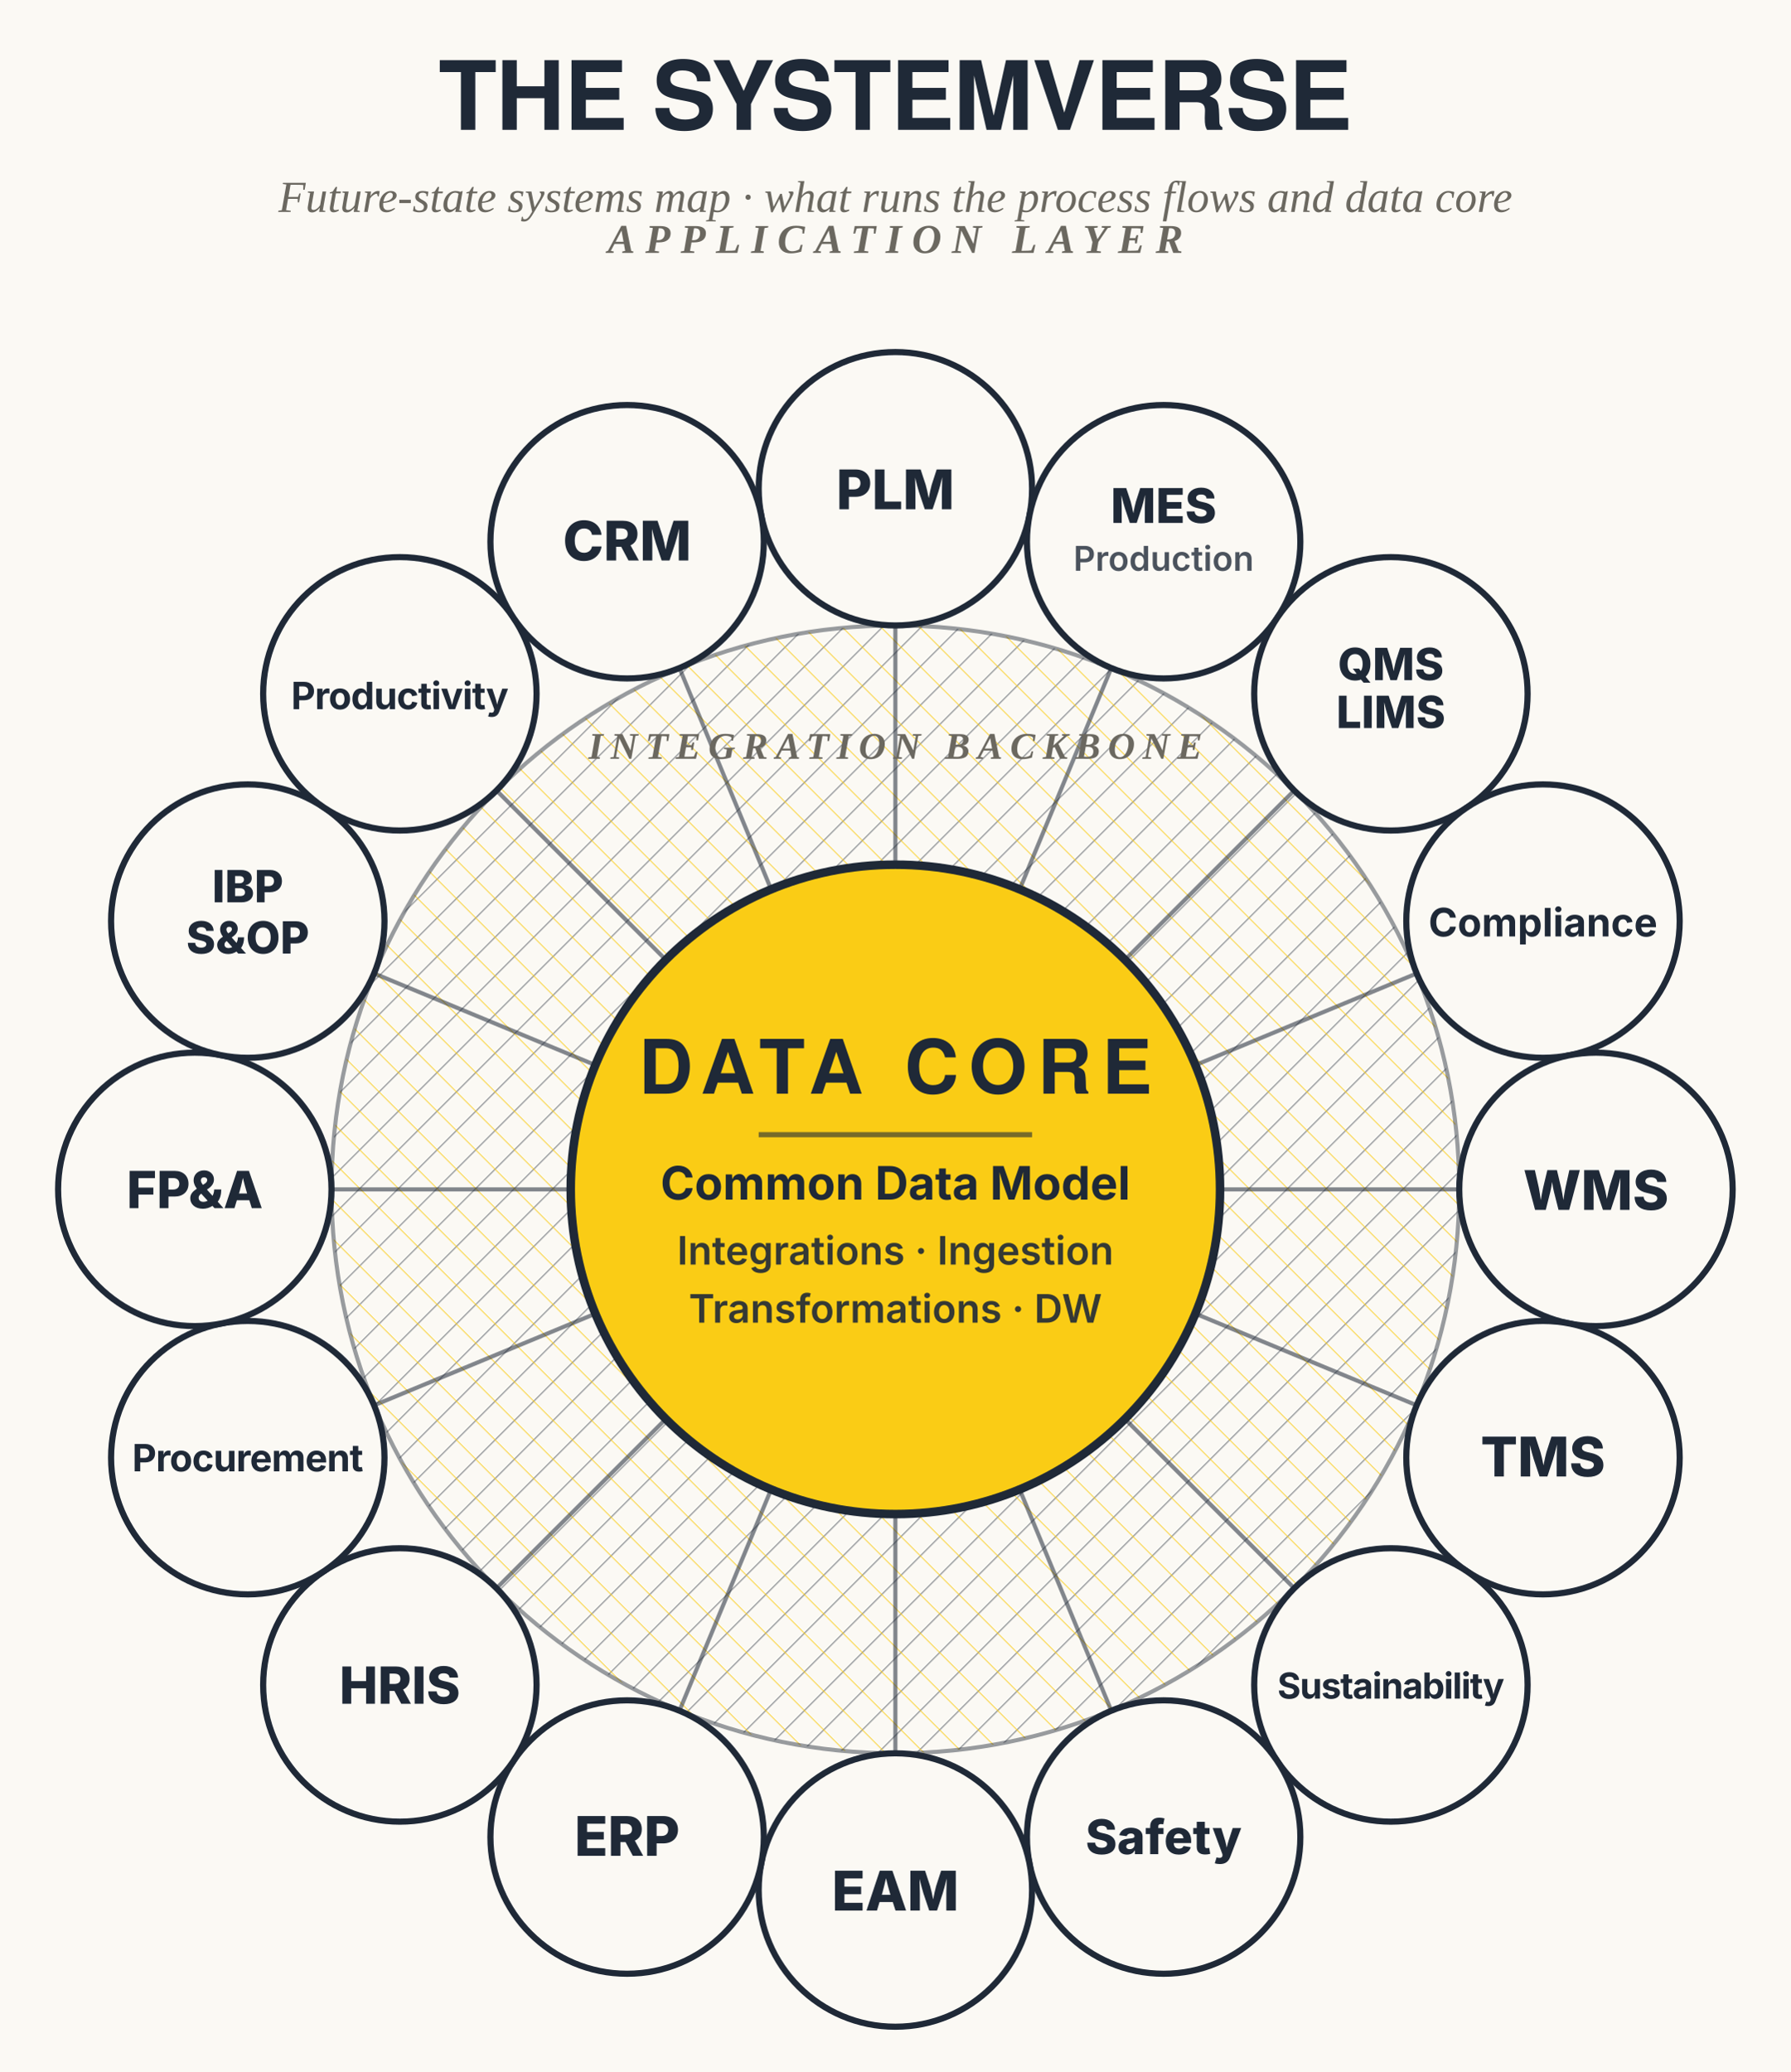
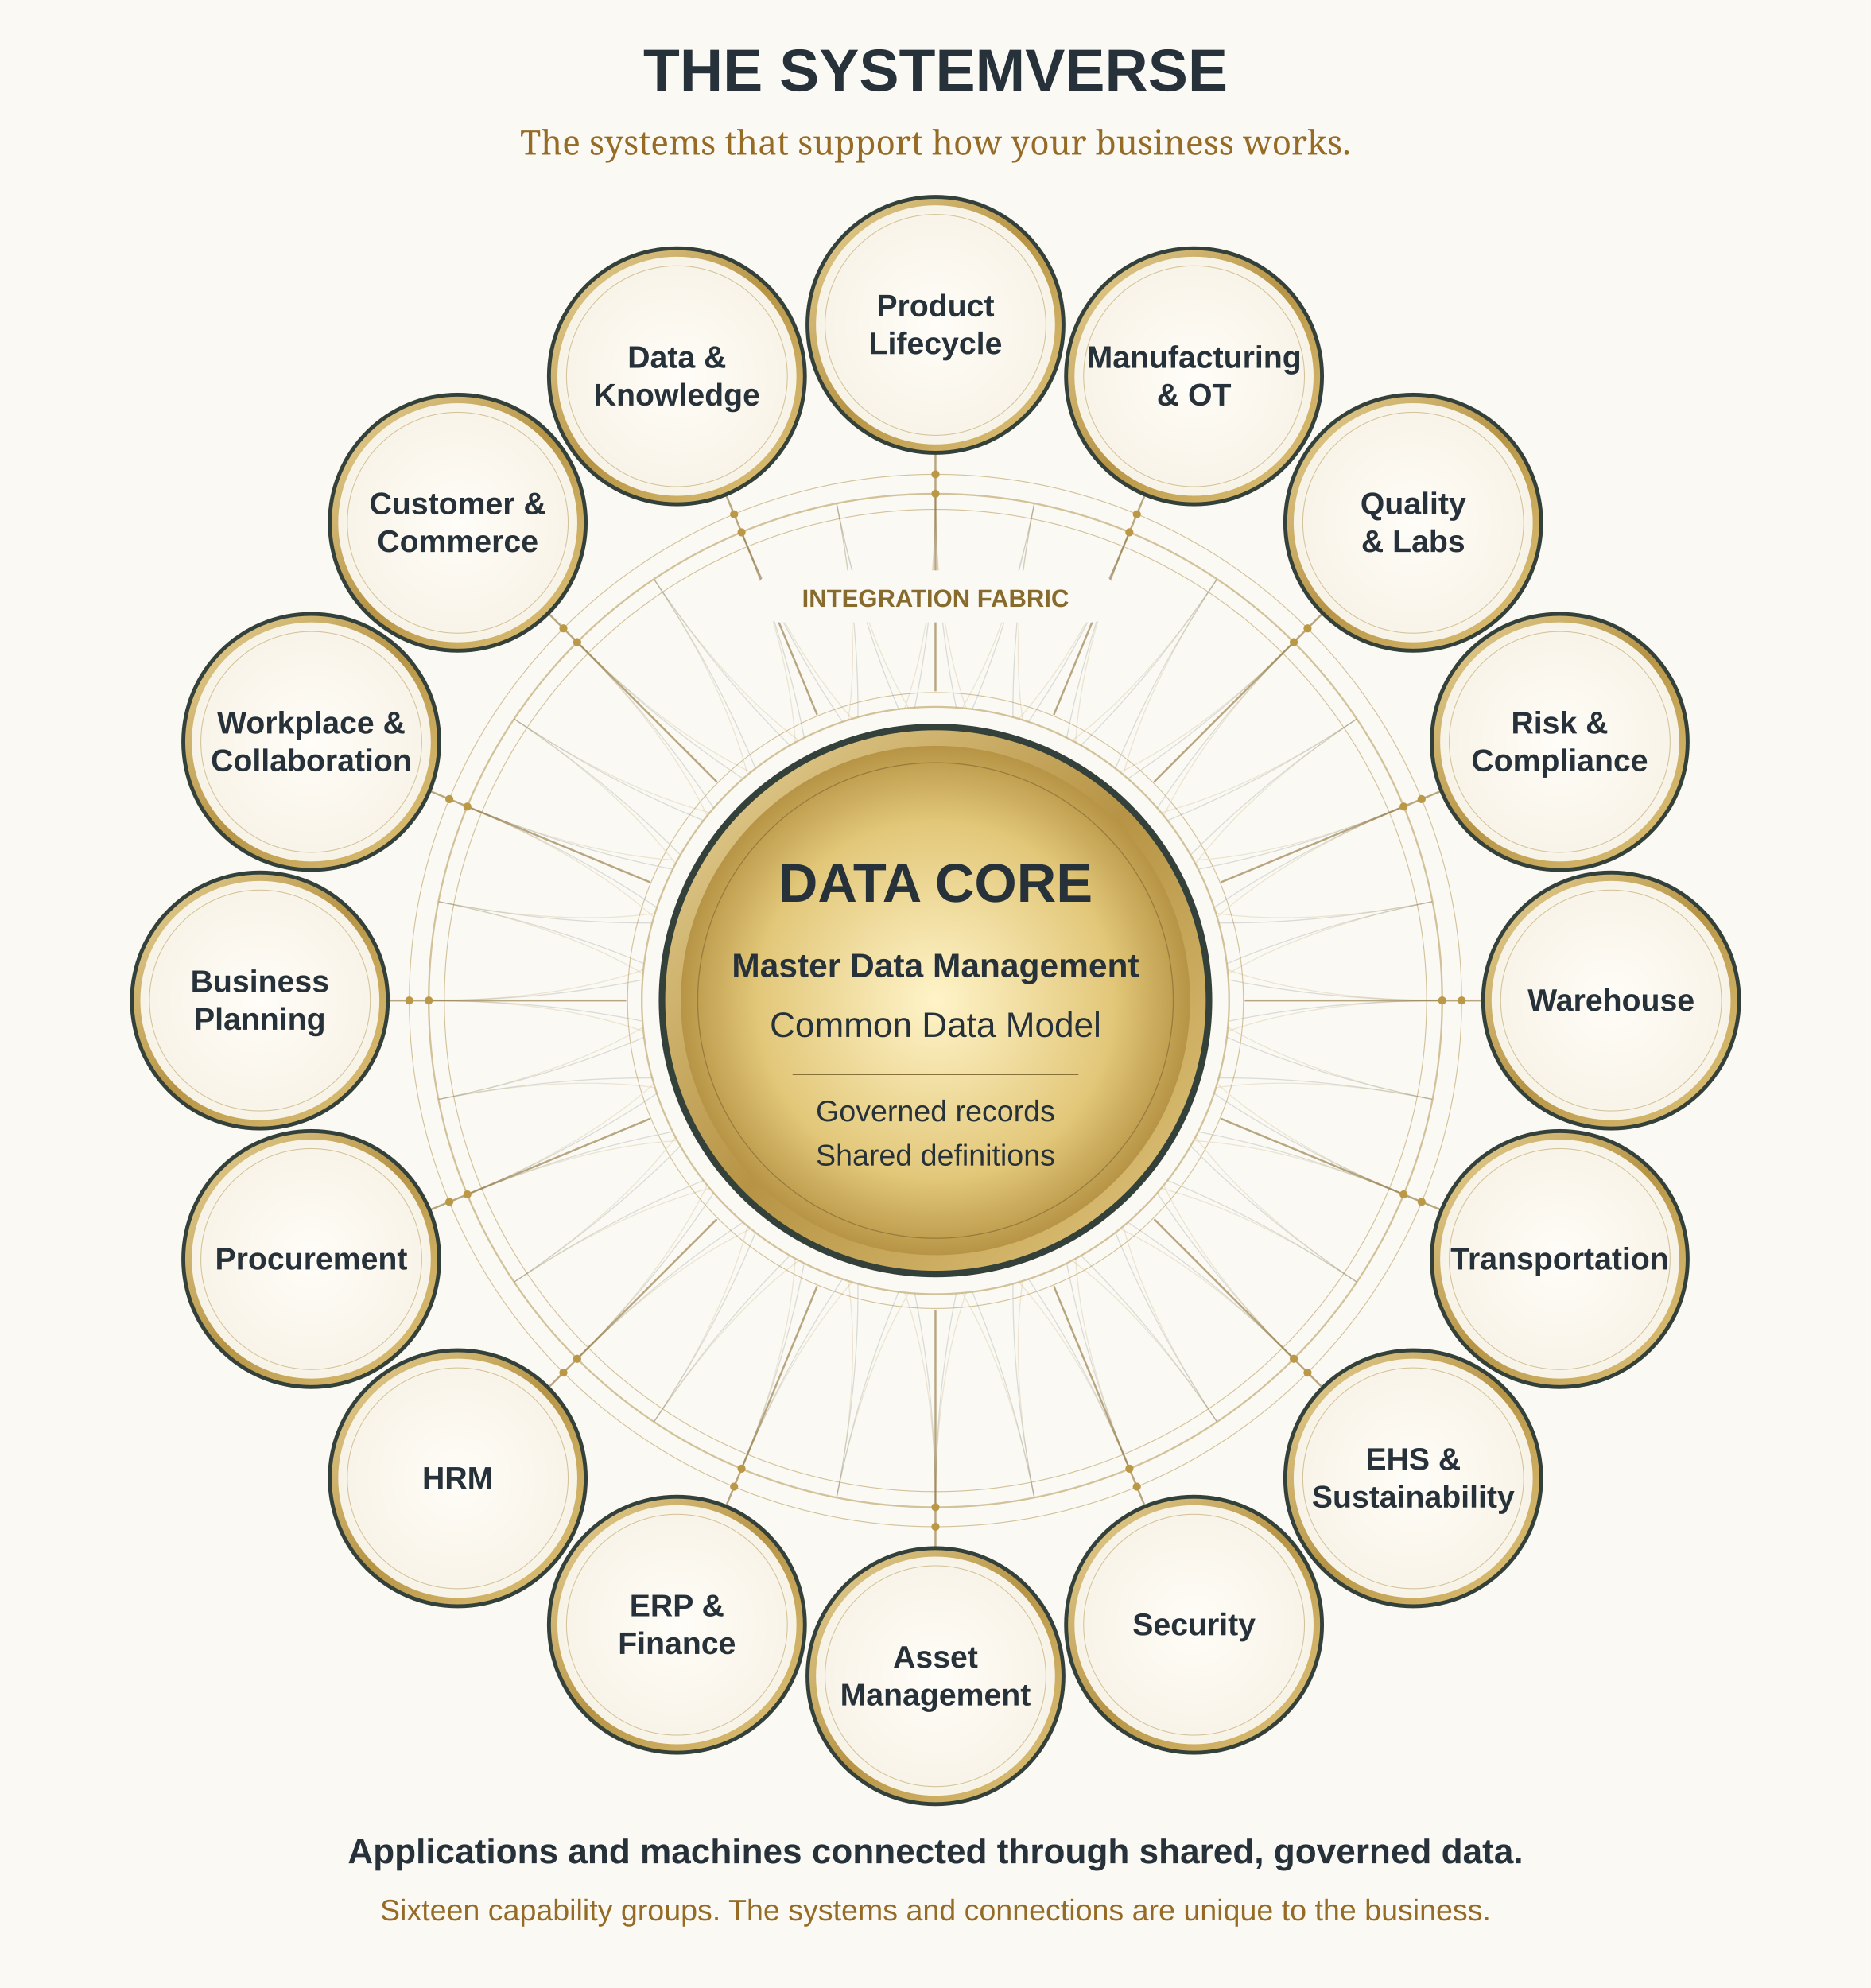
- <svg xmlns="http://www.w3.org/2000/svg" viewBox="138 12 524 606" role="img" aria-labelledby="sv-title sv-desc">
+ <svg xmlns="http://www.w3.org/2000/svg" viewBox="0 0 1440 1530" role="img" aria-labelledby="title desc">
  <defs>
-     <pattern id="integration-fabric" patternUnits="userSpaceOnUse" width="8" height="8" patternTransform="rotate(45)">
-       <rect width="8" height="8" fill="#FBF9F4" />
-       <line x1="0" y1="0" x2="0" y2="8" stroke="#1F2937" stroke-width="0.7" stroke-opacity="0.45" />
-       <line x1="0" y1="0" x2="8" y2="0" stroke="#FACC15" stroke-width="0.6" stroke-opacity="0.70" />
+     <radialGradient id="paper">
+       <stop stop-color="#FFFDF8" />
+       <stop offset="1" stop-color="#F8F3E7" />
+     </radialGradient>
+     <linearGradient id="gold" x1="0" y1="0" x2="1" y2="1">
+       <stop stop-color="#E8D49A" />
+       <stop offset=".5" stop-color="#B79445" />
+       <stop offset="1" stop-color="#E3C87F" />
+     </linearGradient>
+     <radialGradient id="core">
+       <stop stop-color="#FFF4C9" />
+       <stop offset=".7" stop-color="#E2C779" />
+       <stop offset="1" stop-color="#B79445" />
+     </radialGradient>
+     <pattern id="weave" width="12" height="12" patternUnits="userSpaceOnUse">
+       <path d="M0 12L12 0M-6 6L6-6M6 18L18 6" stroke="#A68A48" stroke-width=".7" opacity=".24" />
+       <path d="M0 0L12 12" stroke="#25332F" stroke-width=".5" opacity=".1" />
    </pattern>
+     <mask id="annulus">
+       <rect width="1440" height="1530" fill="black" />
+       <circle cx="720" cy="770" r="390" fill="white" />
+       <circle cx="720" cy="770" r="226" fill="black" />
+     </mask>
  </defs>
-   <rect width="800" height="900" fill="#FBF9F4" />
-   <text x="400" y="50" text-anchor="middle" font-weight="900" font-size="28" fill="#1F2937" letter-spacing="-0.3" font-family="'Helvetica Neue', 'Arial Black', Impact, system-ui, sans-serif">THE SYSTEMVERSE</text>
-   <text x="400" y="74" text-anchor="middle" font-style="italic" font-size="13" fill="#6B6860" font-family="Georgia, 'Times New Roman', serif">Future-state systems map · what runs the process flows and data core</text>
-   <g transform="translate(0,-110)">
-     <text x="400" y="196" text-anchor="middle" font-style="italic" font-weight="600" font-size="12" fill="#6B6860" letter-spacing="3" font-family="Georgia, 'Times New Roman', serif">APPLICATION LAYER</text>
-     <circle cx="400" cy="470" r="130" fill="none" stroke="url(#integration-fabric)" stroke-width="70" />
-     <circle cx="400" cy="470" r="165" fill="none" stroke="#1F2937" stroke-width="1.2" stroke-opacity="0.45" />
-     <circle cx="400" cy="470" r="95" fill="none" stroke="#1F2937" stroke-width="1.2" stroke-opacity="0.45" />
-     <g stroke="#1F2937" stroke-width="1.2" stroke-opacity="0.55" fill="none">
-       <line x1="400" y1="265" x2="400" y2="470" />
-       <line x1="478.5" y1="280.5" x2="400" y2="470" />
-       <line x1="545" y1="325" x2="400" y2="470" />
-       <line x1="589.5" y1="391.5" x2="400" y2="470" />
-       <line x1="605" y1="470" x2="400" y2="470" />
-       <line x1="589.5" y1="548.5" x2="400" y2="470" />
-       <line x1="545" y1="615" x2="400" y2="470" />
-       <line x1="478.5" y1="659.5" x2="400" y2="470" />
-       <line x1="400" y1="675" x2="400" y2="470" />
-       <line x1="321.5" y1="659.5" x2="400" y2="470" />
-       <line x1="255" y1="615" x2="400" y2="470" />
-       <line x1="210.5" y1="548.5" x2="400" y2="470" />
-       <line x1="195" y1="470" x2="400" y2="470" />
-       <line x1="210.5" y1="391.5" x2="400" y2="470" />
-       <line x1="255" y1="325" x2="400" y2="470" />
-       <line x1="321.5" y1="280.5" x2="400" y2="470" />
-     </g>
-     <text x="400" y="344" text-anchor="middle" font-style="italic" font-weight="600" font-size="11" fill="#6B6860" letter-spacing="2.2" font-family="Georgia, 'Times New Roman', serif">INTEGRATION BACKBONE</text>
-     <circle cx="400" cy="470" r="95" fill="#FACC15" stroke="#1F2937" stroke-width="2.5" />
-     <text x="400" y="442" text-anchor="middle" font-weight="900" font-size="22" fill="#1F2937" letter-spacing="3" font-family="'Helvetica Neue', 'Arial Black', Impact, system-ui, sans-serif">DATA CORE</text>
-     <line x1="360" y1="454" x2="440" y2="454" stroke="#1F2937" stroke-width="1.5" opacity="0.6" />
-     <text x="400" y="473" text-anchor="middle" font-size="13.5" font-weight="700" fill="#1F2937" font-family="system-ui, -apple-system, sans-serif">Common Data Model</text>
-     <text x="400" y="492" text-anchor="middle" font-size="11.5" font-weight="600" fill="#1F2937" opacity="0.9" font-family="system-ui, -apple-system, sans-serif">Integrations · Ingestion</text>
-     <text x="400" y="509" text-anchor="middle" font-size="11.5" font-weight="600" fill="#1F2937" opacity="0.9" font-family="system-ui, -apple-system, sans-serif">Transformations · DW</text>
-     <g>
-       <g>
-         <circle cx="400" cy="265" r="40" fill="#FBF9F4" stroke="#1F2937" stroke-width="1.8" />
-         <text x="400" y="271" text-anchor="middle" font-size="16" font-weight="800" fill="#1F2937" font-family="system-ui, -apple-system, sans-serif">PLM</text>
-       </g>
-       <g>
-         <circle cx="478.5" cy="280.5" r="40" fill="#FBF9F4" stroke="#1F2937" stroke-width="1.8" />
-         <text x="478.5" y="275" text-anchor="middle" font-size="14" font-weight="800" fill="#1F2937" font-family="system-ui, -apple-system, sans-serif">MES</text>
-         <text x="478.5" y="289" text-anchor="middle" font-size="10" font-weight="600" fill="#1F2937" opacity="0.8" font-family="system-ui, -apple-system, sans-serif">Production</text>
-       </g>
-       <g>
-         <circle cx="545" cy="325" r="40" fill="#FBF9F4" stroke="#1F2937" stroke-width="1.8" />
-         <text x="545" y="321" text-anchor="middle" font-size="13" font-weight="800" fill="#1F2937" font-family="system-ui, -apple-system, sans-serif">QMS</text>
-         <text x="545" y="335" text-anchor="middle" font-size="13" font-weight="800" fill="#1F2937" font-family="system-ui, -apple-system, sans-serif">LIMS</text>
-       </g>
-       <g>
-         <circle cx="589.5" cy="391.5" r="40" fill="#FBF9F4" stroke="#1F2937" stroke-width="1.8" />
-         <text x="589.5" y="396" text-anchor="middle" font-size="11.5" font-weight="700" fill="#1F2937" font-family="system-ui, -apple-system, sans-serif">Compliance</text>
-       </g>
-       <g>
-         <circle cx="605" cy="470" r="40" fill="#FBF9F4" stroke="#1F2937" stroke-width="1.8" />
-         <text x="605" y="476" text-anchor="middle" font-size="16" font-weight="800" fill="#1F2937" font-family="system-ui, -apple-system, sans-serif">WMS</text>
-       </g>
-       <g>
-         <circle cx="589.5" cy="548.5" r="40" fill="#FBF9F4" stroke="#1F2937" stroke-width="1.8" />
-         <text x="589.5" y="554" text-anchor="middle" font-size="16" font-weight="800" fill="#1F2937" font-family="system-ui, -apple-system, sans-serif">TMS</text>
-       </g>
-       <g>
-         <circle cx="545" cy="615" r="40" fill="#FBF9F4" stroke="#1F2937" stroke-width="1.8" />
-         <text x="545" y="619" text-anchor="middle" font-size="10.5" font-weight="700" letter-spacing="-0.3" fill="#1F2937" font-family="system-ui, -apple-system, sans-serif">Sustainability</text>
-       </g>
-       <g>
-         <circle cx="478.5" cy="659.5" r="40" fill="#FBF9F4" stroke="#1F2937" stroke-width="1.8" />
-         <text x="478.5" y="664.5" text-anchor="middle" font-size="14" font-weight="800" fill="#1F2937" font-family="system-ui, -apple-system, sans-serif">Safety</text>
-       </g>
-       <g>
-         <circle cx="400" cy="675" r="40" fill="#FBF9F4" stroke="#1F2937" stroke-width="1.8" />
-         <text x="400" y="681" text-anchor="middle" font-size="16" font-weight="800" fill="#1F2937" font-family="system-ui, -apple-system, sans-serif">EAM</text>
-       </g>
-       <g>
-         <circle cx="321.5" cy="659.5" r="40" fill="#FBF9F4" stroke="#1F2937" stroke-width="1.8" />
-         <text x="321.5" y="665" text-anchor="middle" font-size="16" font-weight="800" fill="#1F2937" font-family="system-ui, -apple-system, sans-serif">ERP</text>
-       </g>
-       <g>
-         <circle cx="255" cy="615" r="40" fill="#FBF9F4" stroke="#1F2937" stroke-width="1.8" />
-         <text x="255" y="620.5" text-anchor="middle" font-size="15" font-weight="800" fill="#1F2937" font-family="system-ui, -apple-system, sans-serif">HRIS</text>
-       </g>
-       <g>
-         <circle cx="210.5" cy="548.5" r="40" fill="#FBF9F4" stroke="#1F2937" stroke-width="1.8" />
-         <text x="210.5" y="552.5" text-anchor="middle" font-size="11" font-weight="700" letter-spacing="-0.2" fill="#1F2937" font-family="system-ui, -apple-system, sans-serif">Procurement</text>
-       </g>
-       <g>
-         <circle cx="195" cy="470" r="40" fill="#FBF9F4" stroke="#1F2937" stroke-width="1.8" />
-         <text x="195" y="475.5" text-anchor="middle" font-size="15" font-weight="800" fill="#1F2937" font-family="system-ui, -apple-system, sans-serif">FP&amp;A</text>
-       </g>
-       <g>
-         <circle cx="210.5" cy="391.5" r="40" fill="#FBF9F4" stroke="#1F2937" stroke-width="1.8" />
-         <text x="210.5" y="386" text-anchor="middle" font-size="13" font-weight="800" fill="#1F2937" font-family="system-ui, -apple-system, sans-serif">IBP</text>
-         <text x="210.5" y="401" text-anchor="middle" font-size="13" font-weight="800" fill="#1F2937" font-family="system-ui, -apple-system, sans-serif">S&amp;OP</text>
-       </g>
-       <g>
-         <circle cx="255" cy="325" r="40" fill="#FBF9F4" stroke="#1F2937" stroke-width="1.8" />
-         <text x="255" y="329.5" text-anchor="middle" font-size="11" font-weight="700" letter-spacing="-0.2" fill="#1F2937" font-family="system-ui, -apple-system, sans-serif">Productivity</text>
-       </g>
-       <g>
-         <circle cx="321.5" cy="280.5" r="40" fill="#FBF9F4" stroke="#1F2937" stroke-width="1.8" />
-         <text x="321.5" y="286" text-anchor="middle" font-size="16" font-weight="800" fill="#1F2937" font-family="system-ui, -apple-system, sans-serif">CRM</text>
-       </g>
-     </g>
-   </g>
+   <rect width="1440" height="1530" fill="#FBF9F4" />
+   <text x="720" y="70" text-anchor="middle" font-family="Arial, sans-serif" font-size="46" font-weight="700" fill="#26313A">THE SYSTEMVERSE</text>
+   <text x="720" y="119" text-anchor="middle" font-family="Georgia, serif" font-size="26" font-weight="400" fill="#966B26">The systems that support how your business works.</text>
+   <g mask="url(#annulus)">
+     <path d="M1110.00 770.00Q720 770 796.09 1152.51" fill="none" stroke="#B69A54" stroke-width=".8" opacity=".22" />
+     <path d="M1110.00 770.00Q720 770 503.33 1094.27" fill="none" stroke="#64716A" stroke-width=".8" opacity=".22" />
+     <path d="M1102.51 846.09Q720 770 720.00 1160.00" fill="none" stroke="#B69A54" stroke-width=".8" opacity=".22" />
+     <path d="M1102.51 846.09Q720 770 444.23 1045.77" fill="none" stroke="#64716A" stroke-width=".8" opacity=".22" />
+     <path d="M1080.31 919.25Q720 770 643.91 1152.51" fill="none" stroke="#B69A54" stroke-width=".8" opacity=".22" />
+     <path d="M1080.31 919.25Q720 770 395.73 986.67" fill="none" stroke="#64716A" stroke-width=".8" opacity=".22" />
+     <path d="M1044.27 986.67Q720 770 570.75 1130.31" fill="none" stroke="#B69A54" stroke-width=".8" opacity=".22" />
+     <path d="M1044.27 986.67Q720 770 359.69 919.25" fill="none" stroke="#64716A" stroke-width=".8" opacity=".22" />
+     <path d="M995.77 1045.77Q720 770 503.33 1094.27" fill="none" stroke="#B69A54" stroke-width=".8" opacity=".22" />
+     <path d="M995.77 1045.77Q720 770 337.49 846.09" fill="none" stroke="#64716A" stroke-width=".8" opacity=".22" />
+     <path d="M936.67 1094.27Q720 770 444.23 1045.77" fill="none" stroke="#B69A54" stroke-width=".8" opacity=".22" />
+     <path d="M936.67 1094.27Q720 770 330.00 770.00" fill="none" stroke="#64716A" stroke-width=".8" opacity=".22" />
+     <path d="M869.25 1130.31Q720 770 395.73 986.67" fill="none" stroke="#B69A54" stroke-width=".8" opacity=".22" />
+     <path d="M869.25 1130.31Q720 770 337.49 693.91" fill="none" stroke="#64716A" stroke-width=".8" opacity=".22" />
+     <path d="M796.09 1152.51Q720 770 359.69 919.25" fill="none" stroke="#B69A54" stroke-width=".8" opacity=".22" />
+     <path d="M796.09 1152.51Q720 770 359.69 620.75" fill="none" stroke="#64716A" stroke-width=".8" opacity=".22" />
+     <path d="M720.00 1160.00Q720 770 337.49 846.09" fill="none" stroke="#B69A54" stroke-width=".8" opacity=".22" />
+     <path d="M720.00 1160.00Q720 770 395.73 553.33" fill="none" stroke="#64716A" stroke-width=".8" opacity=".22" />
+     <path d="M643.91 1152.51Q720 770 330.00 770.00" fill="none" stroke="#B69A54" stroke-width=".8" opacity=".22" />
+     <path d="M643.91 1152.51Q720 770 444.23 494.23" fill="none" stroke="#64716A" stroke-width=".8" opacity=".22" />
+     <path d="M570.75 1130.31Q720 770 337.49 693.91" fill="none" stroke="#B69A54" stroke-width=".8" opacity=".22" />
+     <path d="M570.75 1130.31Q720 770 503.33 445.73" fill="none" stroke="#64716A" stroke-width=".8" opacity=".22" />
+     <path d="M503.33 1094.27Q720 770 359.69 620.75" fill="none" stroke="#B69A54" stroke-width=".8" opacity=".22" />
+     <path d="M503.33 1094.27Q720 770 570.75 409.69" fill="none" stroke="#64716A" stroke-width=".8" opacity=".22" />
+     <path d="M444.23 1045.77Q720 770 395.73 553.33" fill="none" stroke="#B69A54" stroke-width=".8" opacity=".22" />
+     <path d="M444.23 1045.77Q720 770 643.91 387.49" fill="none" stroke="#64716A" stroke-width=".8" opacity=".22" />
+     <path d="M395.73 986.67Q720 770 444.23 494.23" fill="none" stroke="#B69A54" stroke-width=".8" opacity=".22" />
+     <path d="M395.73 986.67Q720 770 720.00 380.00" fill="none" stroke="#64716A" stroke-width=".8" opacity=".22" />
+     <path d="M359.69 919.25Q720 770 503.33 445.73" fill="none" stroke="#B69A54" stroke-width=".8" opacity=".22" />
+     <path d="M359.69 919.25Q720 770 796.09 387.49" fill="none" stroke="#64716A" stroke-width=".8" opacity=".22" />
+     <path d="M337.49 846.09Q720 770 570.75 409.69" fill="none" stroke="#B69A54" stroke-width=".8" opacity=".22" />
+     <path d="M337.49 846.09Q720 770 869.25 409.69" fill="none" stroke="#64716A" stroke-width=".8" opacity=".22" />
+     <path d="M330.00 770.00Q720 770 643.91 387.49" fill="none" stroke="#B69A54" stroke-width=".8" opacity=".22" />
+     <path d="M330.00 770.00Q720 770 936.67 445.73" fill="none" stroke="#64716A" stroke-width=".8" opacity=".22" />
+     <path d="M337.49 693.91Q720 770 720.00 380.00" fill="none" stroke="#B69A54" stroke-width=".8" opacity=".22" />
+     <path d="M337.49 693.91Q720 770 995.77 494.23" fill="none" stroke="#64716A" stroke-width=".8" opacity=".22" />
+     <path d="M359.69 620.75Q720 770 796.09 387.49" fill="none" stroke="#B69A54" stroke-width=".8" opacity=".22" />
+     <path d="M359.69 620.75Q720 770 1044.27 553.33" fill="none" stroke="#64716A" stroke-width=".8" opacity=".22" />
+     <path d="M395.73 553.33Q720 770 869.25 409.69" fill="none" stroke="#B69A54" stroke-width=".8" opacity=".22" />
+     <path d="M395.73 553.33Q720 770 1080.31 620.75" fill="none" stroke="#64716A" stroke-width=".8" opacity=".22" />
+     <path d="M444.23 494.23Q720 770 936.67 445.73" fill="none" stroke="#B69A54" stroke-width=".8" opacity=".22" />
+     <path d="M444.23 494.23Q720 770 1102.51 693.91" fill="none" stroke="#64716A" stroke-width=".8" opacity=".22" />
+     <path d="M503.33 445.73Q720 770 995.77 494.23" fill="none" stroke="#B69A54" stroke-width=".8" opacity=".22" />
+     <path d="M503.33 445.73Q720 770 1110.00 770.00" fill="none" stroke="#64716A" stroke-width=".8" opacity=".22" />
+     <path d="M570.75 409.69Q720 770 1044.27 553.33" fill="none" stroke="#B69A54" stroke-width=".8" opacity=".22" />
+     <path d="M570.75 409.69Q720 770 1102.51 846.09" fill="none" stroke="#64716A" stroke-width=".8" opacity=".22" />
+     <path d="M643.91 387.49Q720 770 1080.31 620.75" fill="none" stroke="#B69A54" stroke-width=".8" opacity=".22" />
+     <path d="M643.91 387.49Q720 770 1080.31 919.25" fill="none" stroke="#64716A" stroke-width=".8" opacity=".22" />
+     <path d="M720.00 380.00Q720 770 1102.51 693.91" fill="none" stroke="#B69A54" stroke-width=".8" opacity=".22" />
+     <path d="M720.00 380.00Q720 770 1044.27 986.67" fill="none" stroke="#64716A" stroke-width=".8" opacity=".22" />
+     <path d="M796.09 387.49Q720 770 1110.00 770.00" fill="none" stroke="#B69A54" stroke-width=".8" opacity=".22" />
+     <path d="M796.09 387.49Q720 770 995.77 1045.77" fill="none" stroke="#64716A" stroke-width=".8" opacity=".22" />
+     <path d="M869.25 409.69Q720 770 1102.51 846.09" fill="none" stroke="#B69A54" stroke-width=".8" opacity=".22" />
+     <path d="M869.25 409.69Q720 770 936.67 1094.27" fill="none" stroke="#64716A" stroke-width=".8" opacity=".22" />
+     <path d="M936.67 445.73Q720 770 1080.31 919.25" fill="none" stroke="#B69A54" stroke-width=".8" opacity=".22" />
+     <path d="M936.67 445.73Q720 770 869.25 1130.31" fill="none" stroke="#64716A" stroke-width=".8" opacity=".22" />
+     <path d="M995.77 494.23Q720 770 1044.27 986.67" fill="none" stroke="#B69A54" stroke-width=".8" opacity=".22" />
+     <path d="M995.77 494.23Q720 770 796.09 1152.51" fill="none" stroke="#64716A" stroke-width=".8" opacity=".22" />
+     <path d="M1044.27 553.33Q720 770 995.77 1045.77" fill="none" stroke="#B69A54" stroke-width=".8" opacity=".22" />
+     <path d="M1044.27 553.33Q720 770 720.00 1160.00" fill="none" stroke="#64716A" stroke-width=".8" opacity=".22" />
+     <path d="M1080.31 620.75Q720 770 936.67 1094.27" fill="none" stroke="#B69A54" stroke-width=".8" opacity=".22" />
+     <path d="M1080.31 620.75Q720 770 643.91 1152.51" fill="none" stroke="#64716A" stroke-width=".8" opacity=".22" />
+     <path d="M1102.51 693.91Q720 770 869.25 1130.31" fill="none" stroke="#B69A54" stroke-width=".8" opacity=".22" />
+     <path d="M1102.51 693.91Q720 770 570.75 1130.31" fill="none" stroke="#64716A" stroke-width=".8" opacity=".22" />
+   </g>
+   <circle cx="720" cy="770" r="226" fill="none" stroke="#AA8B40" stroke-width="1.4" opacity=".5" />
+   <circle cx="720" cy="770" r="237" fill="none" stroke="#AA8B40" stroke-width="0.7" opacity=".5" />
+   <circle cx="720" cy="770" r="378" fill="none" stroke="#AA8B40" stroke-width="0.7" opacity=".5" />
+   <circle cx="720" cy="770" r="390" fill="none" stroke="#AA8B40" stroke-width="1.4" opacity=".5" />
+   <circle cx="720" cy="770" r="405" fill="none" stroke="#AA8B40" stroke-width="0.7" opacity=".5" />
+   <path d="M720.00 532.00L720.00 349.00" stroke="#947944" stroke-width="1.5" opacity=".65" />
+   <circle cx="720.00" cy="380.00" r="3.1" fill="#BB9846" />
+   <circle cx="720.00" cy="365.00" r="3.1" fill="#BB9846" />
+   <g id="SYS-01">
+     <circle cx="720.00" cy="250.00" r="100" fill="#34413B" />
+     <circle cx="720.00" cy="250.00" r="97" fill="url(#gold)" />
+     <circle cx="720.00" cy="250.00" r="92" fill="url(#paper)" />
+     <circle cx="720.00" cy="250.00" r="85" fill="none" stroke="#B49A5C" stroke-width=".65" opacity=".55" />
+     <text x="720.0" y="243.5" text-anchor="middle" font-family="Arial, sans-serif" font-size="24" font-weight="700" fill="#26313A">Product</text>
+     <text x="720.0" y="272.5" text-anchor="middle" font-family="Arial, sans-serif" font-size="24" font-weight="700" fill="#26313A">Lifecycle</text>
+   </g>
+   <path d="M811.08 550.12L881.11 381.05" stroke="#947944" stroke-width="1.5" opacity=".65" />
+   <circle cx="869.25" cy="409.69" r="3.1" fill="#BB9846" />
+   <circle cx="874.99" cy="395.83" r="3.1" fill="#BB9846" />
+   <g id="SYS-02">
+     <circle cx="919.00" cy="289.58" r="100" fill="#34413B" />
+     <circle cx="919.00" cy="289.58" r="97" fill="url(#gold)" />
+     <circle cx="919.00" cy="289.58" r="92" fill="url(#paper)" />
+     <circle cx="919.00" cy="289.58" r="85" fill="none" stroke="#B49A5C" stroke-width=".65" opacity=".55" />
+     <text x="919.0" y="283.08" text-anchor="middle" font-family="Arial, sans-serif" font-size="24" font-weight="700" fill="#26313A">Manufacturing</text>
+     <text x="919.0" y="312.08" text-anchor="middle" font-family="Arial, sans-serif" font-size="24" font-weight="700" fill="#26313A">&amp; OT</text>
+   </g>
+   <path d="M888.29 601.71L1017.69 472.31" stroke="#947944" stroke-width="1.5" opacity=".65" />
+   <circle cx="995.77" cy="494.23" r="3.1" fill="#BB9846" />
+   <circle cx="1006.38" cy="483.62" r="3.1" fill="#BB9846" />
+   <g id="SYS-03">
+     <circle cx="1087.70" cy="402.30" r="100" fill="#34413B" />
+     <circle cx="1087.70" cy="402.30" r="97" fill="url(#gold)" />
+     <circle cx="1087.70" cy="402.30" r="92" fill="url(#paper)" />
+     <circle cx="1087.70" cy="402.30" r="85" fill="none" stroke="#B49A5C" stroke-width=".65" opacity=".55" />
+     <text x="1087.7" y="395.8" text-anchor="middle" font-family="Arial, sans-serif" font-size="24" font-weight="700" fill="#26313A">Quality</text>
+     <text x="1087.7" y="424.8" text-anchor="middle" font-family="Arial, sans-serif" font-size="24" font-weight="700" fill="#26313A">&amp; Labs</text>
+   </g>
+   <path d="M939.88 678.92L1108.95 608.89" stroke="#947944" stroke-width="1.5" opacity=".65" />
+   <circle cx="1080.31" cy="620.75" r="3.1" fill="#BB9846" />
+   <circle cx="1094.17" cy="615.01" r="3.1" fill="#BB9846" />
+   <g id="SYS-04">
+     <circle cx="1200.42" cy="571.00" r="100" fill="#34413B" />
+     <circle cx="1200.42" cy="571.00" r="97" fill="url(#gold)" />
+     <circle cx="1200.42" cy="571.00" r="92" fill="url(#paper)" />
+     <circle cx="1200.42" cy="571.00" r="85" fill="none" stroke="#B49A5C" stroke-width=".65" opacity=".55" />
+     <text x="1200.42" y="564.5" text-anchor="middle" font-family="Arial, sans-serif" font-size="24" font-weight="700" fill="#26313A">Risk &amp;</text>
+     <text x="1200.42" y="593.5" text-anchor="middle" font-family="Arial, sans-serif" font-size="24" font-weight="700" fill="#26313A">Compliance</text>
+   </g>
+   <path d="M958.00 770.00L1141.00 770.00" stroke="#947944" stroke-width="1.5" opacity=".65" />
+   <circle cx="1110.00" cy="770.00" r="3.1" fill="#BB9846" />
+   <circle cx="1125.00" cy="770.00" r="3.1" fill="#BB9846" />
+   <g id="SYS-05">
+     <circle cx="1240.00" cy="770.00" r="100" fill="#34413B" />
+     <circle cx="1240.00" cy="770.00" r="97" fill="url(#gold)" />
+     <circle cx="1240.00" cy="770.00" r="92" fill="url(#paper)" />
+     <circle cx="1240.00" cy="770.00" r="85" fill="none" stroke="#B49A5C" stroke-width=".65" opacity=".55" />
+     <text x="1240.0" y="778.0" text-anchor="middle" font-family="Arial, sans-serif" font-size="24" font-weight="700" fill="#26313A">Warehouse</text>
+   </g>
+   <path d="M939.88 861.08L1108.95 931.11" stroke="#947944" stroke-width="1.5" opacity=".65" />
+   <circle cx="1080.31" cy="919.25" r="3.1" fill="#BB9846" />
+   <circle cx="1094.17" cy="924.99" r="3.1" fill="#BB9846" />
+   <g id="SYS-06">
+     <circle cx="1200.42" cy="969.00" r="100" fill="#34413B" />
+     <circle cx="1200.42" cy="969.00" r="97" fill="url(#gold)" />
+     <circle cx="1200.42" cy="969.00" r="92" fill="url(#paper)" />
+     <circle cx="1200.42" cy="969.00" r="85" fill="none" stroke="#B49A5C" stroke-width=".65" opacity=".55" />
+     <text x="1200.42" y="977.0" text-anchor="middle" font-family="Arial, sans-serif" font-size="24" font-weight="700" fill="#26313A">Transportation</text>
+   </g>
+   <path d="M888.29 938.29L1017.69 1067.69" stroke="#947944" stroke-width="1.5" opacity=".65" />
+   <circle cx="995.77" cy="1045.77" r="3.1" fill="#BB9846" />
+   <circle cx="1006.38" cy="1056.38" r="3.1" fill="#BB9846" />
+   <g id="SYS-07">
+     <circle cx="1087.70" cy="1137.70" r="100" fill="#34413B" />
+     <circle cx="1087.70" cy="1137.70" r="97" fill="url(#gold)" />
+     <circle cx="1087.70" cy="1137.70" r="92" fill="url(#paper)" />
+     <circle cx="1087.70" cy="1137.70" r="85" fill="none" stroke="#B49A5C" stroke-width=".65" opacity=".55" />
+     <text x="1087.7" y="1131.2" text-anchor="middle" font-family="Arial, sans-serif" font-size="24" font-weight="700" fill="#26313A">EHS &amp;</text>
+     <text x="1087.7" y="1160.2" text-anchor="middle" font-family="Arial, sans-serif" font-size="24" font-weight="700" fill="#26313A">Sustainability</text>
+   </g>
+   <path d="M811.08 989.88L881.11 1158.95" stroke="#947944" stroke-width="1.5" opacity=".65" />
+   <circle cx="869.25" cy="1130.31" r="3.1" fill="#BB9846" />
+   <circle cx="874.99" cy="1144.17" r="3.1" fill="#BB9846" />
+   <g id="SYS-08">
+     <circle cx="919.00" cy="1250.42" r="100" fill="#34413B" />
+     <circle cx="919.00" cy="1250.42" r="97" fill="url(#gold)" />
+     <circle cx="919.00" cy="1250.42" r="92" fill="url(#paper)" />
+     <circle cx="919.00" cy="1250.42" r="85" fill="none" stroke="#B49A5C" stroke-width=".65" opacity=".55" />
+     <text x="919.0" y="1258.42" text-anchor="middle" font-family="Arial, sans-serif" font-size="24" font-weight="700" fill="#26313A">Security</text>
+   </g>
+   <path d="M720.00 1008.00L720.00 1191.00" stroke="#947944" stroke-width="1.5" opacity=".65" />
+   <circle cx="720.00" cy="1160.00" r="3.1" fill="#BB9846" />
+   <circle cx="720.00" cy="1175.00" r="3.1" fill="#BB9846" />
+   <g id="SYS-09">
+     <circle cx="720.00" cy="1290.00" r="100" fill="#34413B" />
+     <circle cx="720.00" cy="1290.00" r="97" fill="url(#gold)" />
+     <circle cx="720.00" cy="1290.00" r="92" fill="url(#paper)" />
+     <circle cx="720.00" cy="1290.00" r="85" fill="none" stroke="#B49A5C" stroke-width=".65" opacity=".55" />
+     <text x="720.0" y="1283.5" text-anchor="middle" font-family="Arial, sans-serif" font-size="24" font-weight="700" fill="#26313A">Asset</text>
+     <text x="720.0" y="1312.5" text-anchor="middle" font-family="Arial, sans-serif" font-size="24" font-weight="700" fill="#26313A">Management</text>
+   </g>
+   <path d="M628.92 989.88L558.89 1158.95" stroke="#947944" stroke-width="1.5" opacity=".65" />
+   <circle cx="570.75" cy="1130.31" r="3.1" fill="#BB9846" />
+   <circle cx="565.01" cy="1144.17" r="3.1" fill="#BB9846" />
+   <g id="SYS-10">
+     <circle cx="521.00" cy="1250.42" r="100" fill="#34413B" />
+     <circle cx="521.00" cy="1250.42" r="97" fill="url(#gold)" />
+     <circle cx="521.00" cy="1250.42" r="92" fill="url(#paper)" />
+     <circle cx="521.00" cy="1250.42" r="85" fill="none" stroke="#B49A5C" stroke-width=".65" opacity=".55" />
+     <text x="521.0" y="1243.92" text-anchor="middle" font-family="Arial, sans-serif" font-size="24" font-weight="700" fill="#26313A">ERP &amp;</text>
+     <text x="521.0" y="1272.92" text-anchor="middle" font-family="Arial, sans-serif" font-size="24" font-weight="700" fill="#26313A">Finance</text>
+   </g>
+   <path d="M551.71 938.29L422.31 1067.69" stroke="#947944" stroke-width="1.5" opacity=".65" />
+   <circle cx="444.23" cy="1045.77" r="3.1" fill="#BB9846" />
+   <circle cx="433.62" cy="1056.38" r="3.1" fill="#BB9846" />
+   <g id="SYS-11">
+     <circle cx="352.30" cy="1137.70" r="100" fill="#34413B" />
+     <circle cx="352.30" cy="1137.70" r="97" fill="url(#gold)" />
+     <circle cx="352.30" cy="1137.70" r="92" fill="url(#paper)" />
+     <circle cx="352.30" cy="1137.70" r="85" fill="none" stroke="#B49A5C" stroke-width=".65" opacity=".55" />
+     <text x="352.3" y="1145.7" text-anchor="middle" font-family="Arial, sans-serif" font-size="24" font-weight="700" fill="#26313A">HRM</text>
+   </g>
+   <path d="M500.12 861.08L331.05 931.11" stroke="#947944" stroke-width="1.5" opacity=".65" />
+   <circle cx="359.69" cy="919.25" r="3.1" fill="#BB9846" />
+   <circle cx="345.83" cy="924.99" r="3.1" fill="#BB9846" />
+   <g id="SYS-12">
+     <circle cx="239.58" cy="969.00" r="100" fill="#34413B" />
+     <circle cx="239.58" cy="969.00" r="97" fill="url(#gold)" />
+     <circle cx="239.58" cy="969.00" r="92" fill="url(#paper)" />
+     <circle cx="239.58" cy="969.00" r="85" fill="none" stroke="#B49A5C" stroke-width=".65" opacity=".55" />
+     <text x="239.58" y="977.0" text-anchor="middle" font-family="Arial, sans-serif" font-size="24" font-weight="700" fill="#26313A">Procurement</text>
+   </g>
+   <path d="M482.00 770.00L299.00 770.00" stroke="#947944" stroke-width="1.5" opacity=".65" />
+   <circle cx="330.00" cy="770.00" r="3.1" fill="#BB9846" />
+   <circle cx="315.00" cy="770.00" r="3.1" fill="#BB9846" />
+   <g id="SYS-13">
+     <circle cx="200.00" cy="770.00" r="100" fill="#34413B" />
+     <circle cx="200.00" cy="770.00" r="97" fill="url(#gold)" />
+     <circle cx="200.00" cy="770.00" r="92" fill="url(#paper)" />
+     <circle cx="200.00" cy="770.00" r="85" fill="none" stroke="#B49A5C" stroke-width=".65" opacity=".55" />
+     <text x="200.0" y="763.5" text-anchor="middle" font-family="Arial, sans-serif" font-size="24" font-weight="700" fill="#26313A">Business</text>
+     <text x="200.0" y="792.5" text-anchor="middle" font-family="Arial, sans-serif" font-size="24" font-weight="700" fill="#26313A">Planning</text>
+   </g>
+   <path d="M500.12 678.92L331.05 608.89" stroke="#947944" stroke-width="1.5" opacity=".65" />
+   <circle cx="359.69" cy="620.75" r="3.1" fill="#BB9846" />
+   <circle cx="345.83" cy="615.01" r="3.1" fill="#BB9846" />
+   <g id="SYS-14">
+     <circle cx="239.58" cy="571.00" r="100" fill="#34413B" />
+     <circle cx="239.58" cy="571.00" r="97" fill="url(#gold)" />
+     <circle cx="239.58" cy="571.00" r="92" fill="url(#paper)" />
+     <circle cx="239.58" cy="571.00" r="85" fill="none" stroke="#B49A5C" stroke-width=".65" opacity=".55" />
+     <text x="239.58" y="564.5" text-anchor="middle" font-family="Arial, sans-serif" font-size="24" font-weight="700" fill="#26313A">Workplace &amp;</text>
+     <text x="239.58" y="593.5" text-anchor="middle" font-family="Arial, sans-serif" font-size="24" font-weight="700" fill="#26313A">Collaboration</text>
+   </g>
+   <path d="M551.71 601.71L422.31 472.31" stroke="#947944" stroke-width="1.5" opacity=".65" />
+   <circle cx="444.23" cy="494.23" r="3.1" fill="#BB9846" />
+   <circle cx="433.62" cy="483.62" r="3.1" fill="#BB9846" />
+   <g id="SYS-15">
+     <circle cx="352.30" cy="402.30" r="100" fill="#34413B" />
+     <circle cx="352.30" cy="402.30" r="97" fill="url(#gold)" />
+     <circle cx="352.30" cy="402.30" r="92" fill="url(#paper)" />
+     <circle cx="352.30" cy="402.30" r="85" fill="none" stroke="#B49A5C" stroke-width=".65" opacity=".55" />
+     <text x="352.3" y="395.8" text-anchor="middle" font-family="Arial, sans-serif" font-size="24" font-weight="700" fill="#26313A">Customer &amp;</text>
+     <text x="352.3" y="424.8" text-anchor="middle" font-family="Arial, sans-serif" font-size="24" font-weight="700" fill="#26313A">Commerce</text>
+   </g>
+   <path d="M628.92 550.12L558.89 381.05" stroke="#947944" stroke-width="1.5" opacity=".65" />
+   <circle cx="570.75" cy="409.69" r="3.1" fill="#BB9846" />
+   <circle cx="565.01" cy="395.83" r="3.1" fill="#BB9846" />
+   <g id="SYS-16">
+     <circle cx="521.00" cy="289.58" r="100" fill="#34413B" />
+     <circle cx="521.00" cy="289.58" r="97" fill="url(#gold)" />
+     <circle cx="521.00" cy="289.58" r="92" fill="url(#paper)" />
+     <circle cx="521.00" cy="289.58" r="85" fill="none" stroke="#B49A5C" stroke-width=".65" opacity=".55" />
+     <text x="521.0" y="283.08" text-anchor="middle" font-family="Arial, sans-serif" font-size="24" font-weight="700" fill="#26313A">Data &amp;</text>
+     <text x="521.0" y="312.08" text-anchor="middle" font-family="Arial, sans-serif" font-size="24" font-weight="700" fill="#26313A">Knowledge</text>
+   </g>
+   <circle cx="720" cy="770" r="213" fill="#34413B" />
+   <circle cx="720" cy="770" r="208" fill="url(#gold)" />
+   <circle cx="720" cy="770" r="196" fill="url(#core)" />
+   <circle cx="720" cy="770" r="183" fill="none" stroke="#7A652F" stroke-width=".8" opacity=".6" />
+   <text x="720" y="694" text-anchor="middle" font-family="Arial, sans-serif" font-size="42" font-weight="700" fill="#26313A">DATA CORE</text>
+   <text x="720" y="752" text-anchor="middle" font-family="Arial, sans-serif" font-size="26" font-weight="700" fill="#26313A">Master Data Management</text>
+   <text x="720" y="798" text-anchor="middle" font-family="Arial, sans-serif" font-size="27" font-weight="400" fill="#26313A">Common Data Model</text>
+   <path d="M610 827H830" stroke="#846D37" stroke-width=".8" />
+   <text x="720" y="863" text-anchor="middle" font-family="Arial, sans-serif" font-size="23" font-weight="400" fill="#26313A">Governed records</text>
+   <text x="720" y="897" text-anchor="middle" font-family="Arial, sans-serif" font-size="23" font-weight="400" fill="#26313A">Shared definitions</text>
+   <rect x="581" y="439" width="278" height="40" rx="20" fill="#FBF9F4" />
+   <text x="720" y="467" text-anchor="middle" font-family="Arial, sans-serif" font-size="19" font-weight="700" fill="#876B2D">INTEGRATION FABRIC</text>
+   <text x="720" y="1434" text-anchor="middle" font-family="Arial, sans-serif" font-size="27" font-weight="700" fill="#26313A">Applications and machines connected through shared, governed data.</text>
+   <text x="720" y="1478" text-anchor="middle" font-family="Arial, sans-serif" font-size="23" font-weight="400" fill="#966B26">Sixteen capability groups. The systems and connections are unique to the business.</text>
</svg>
